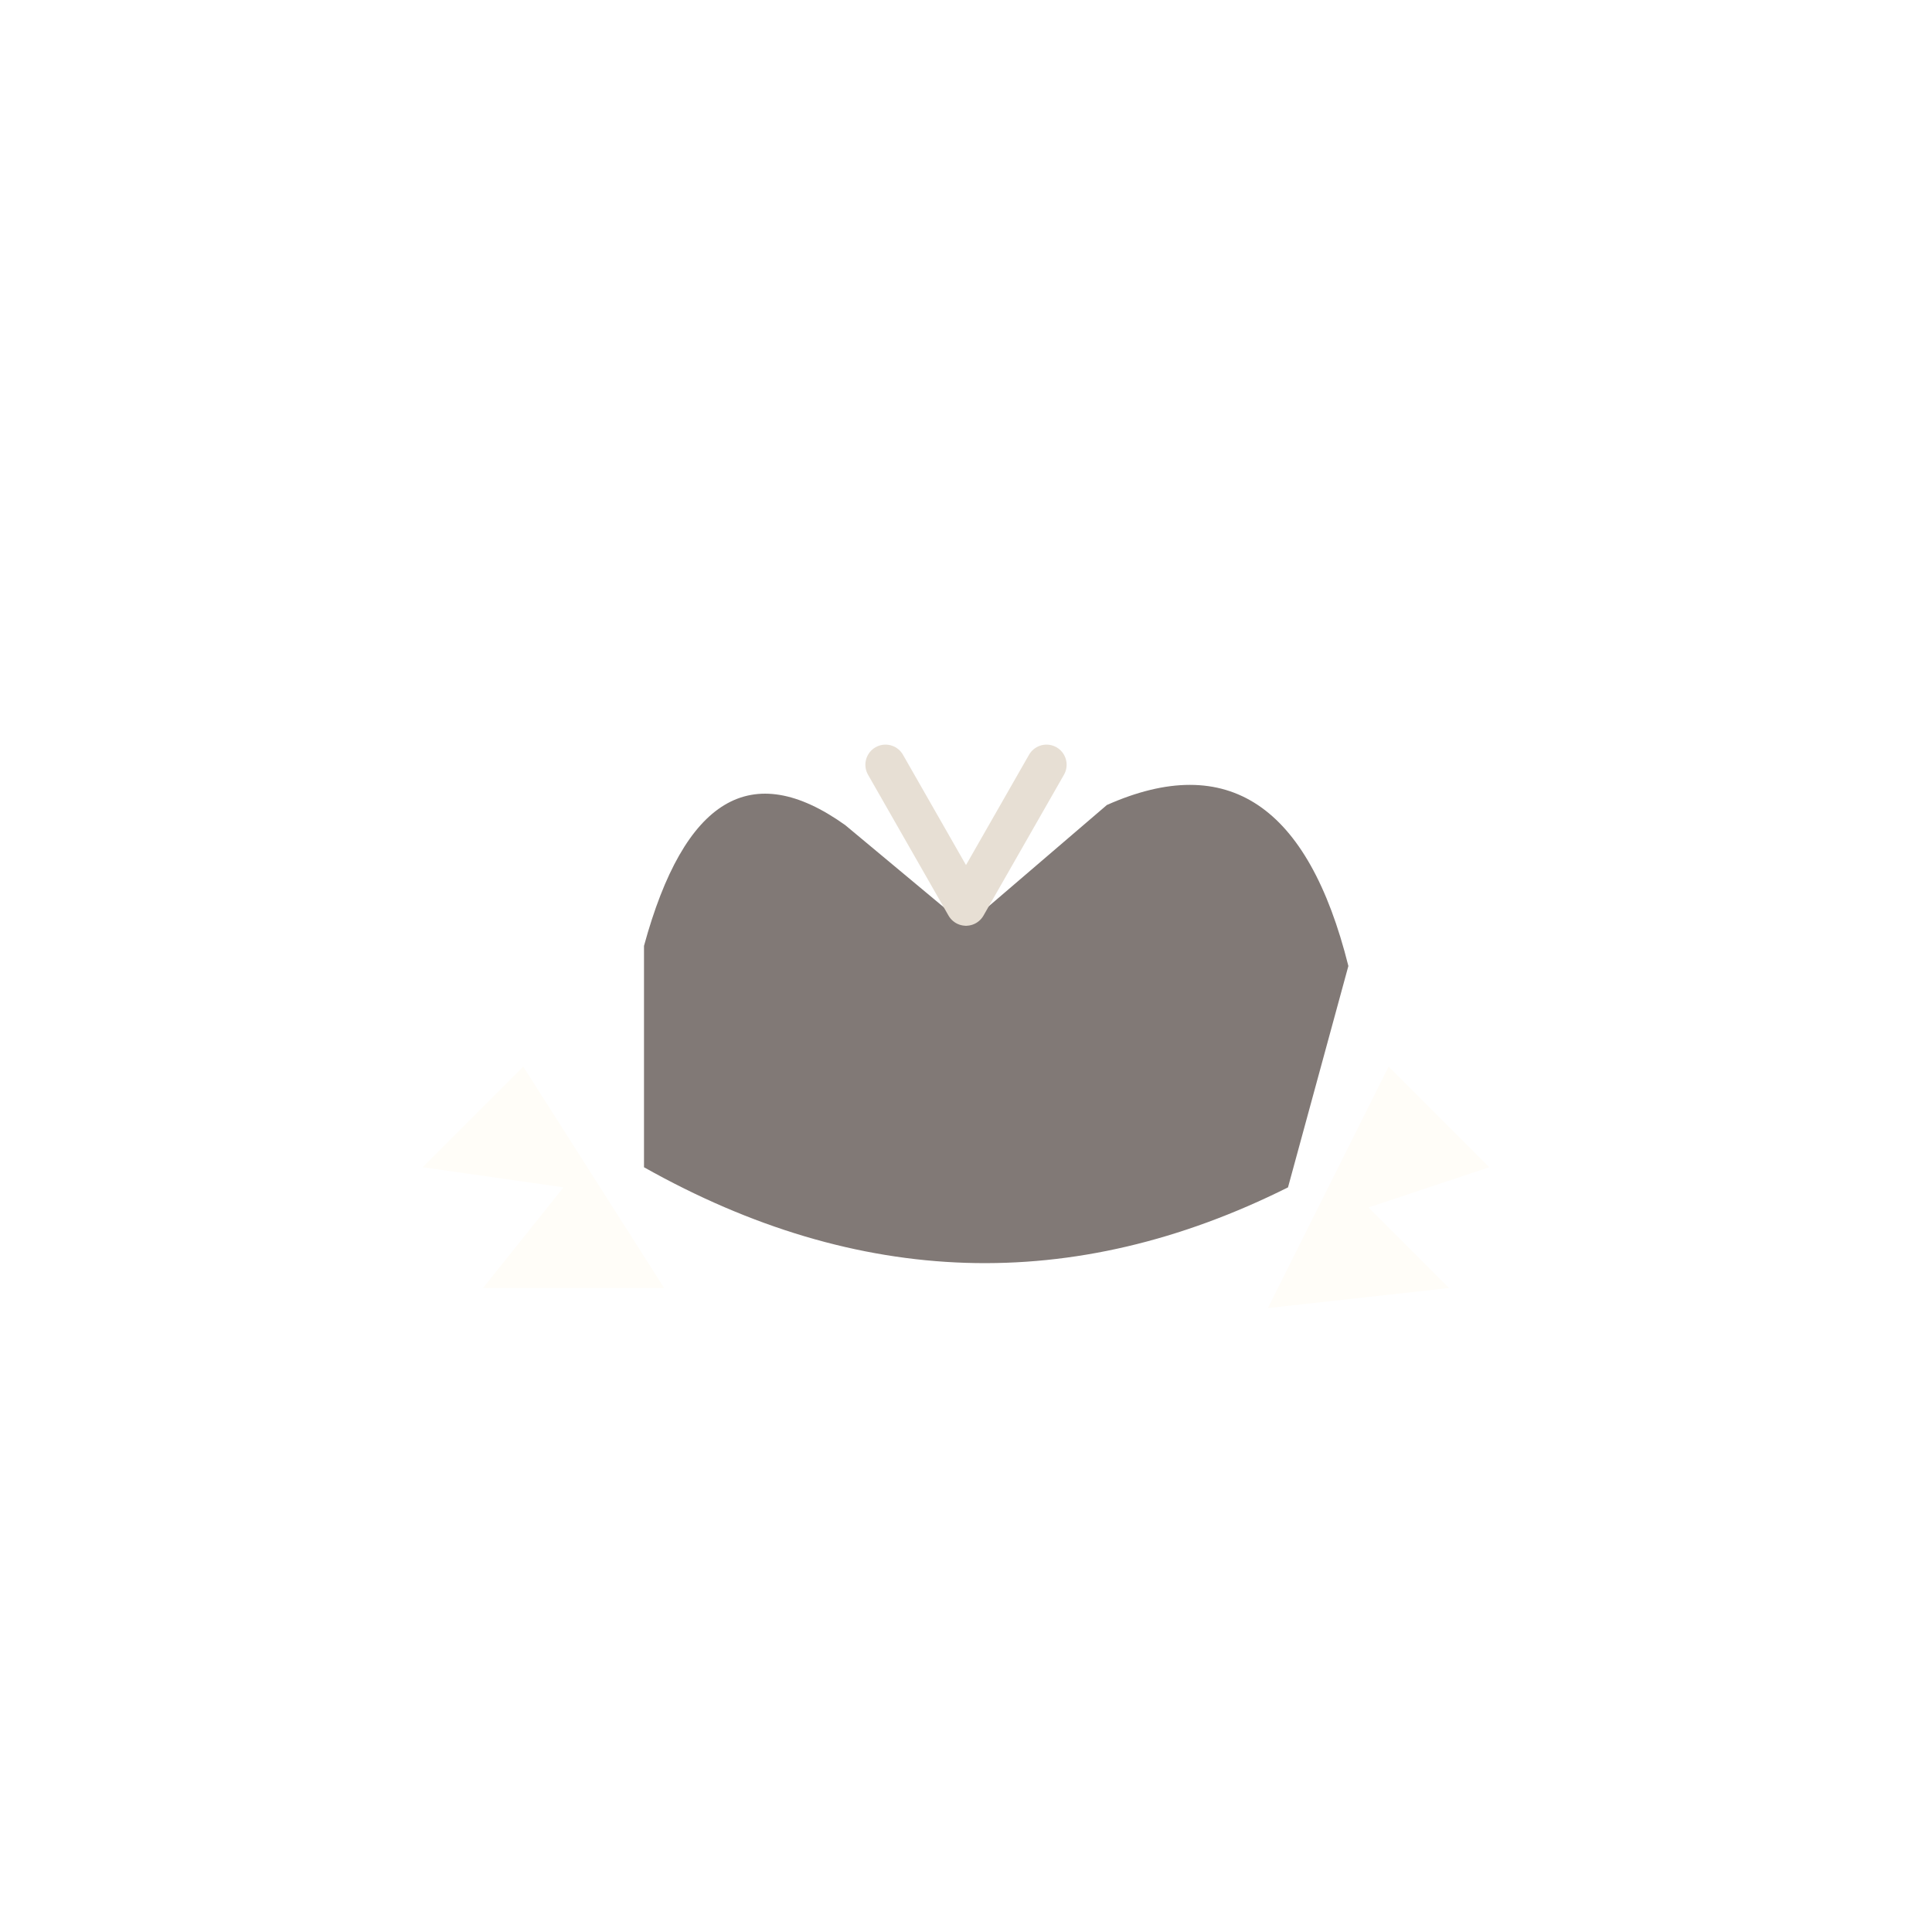
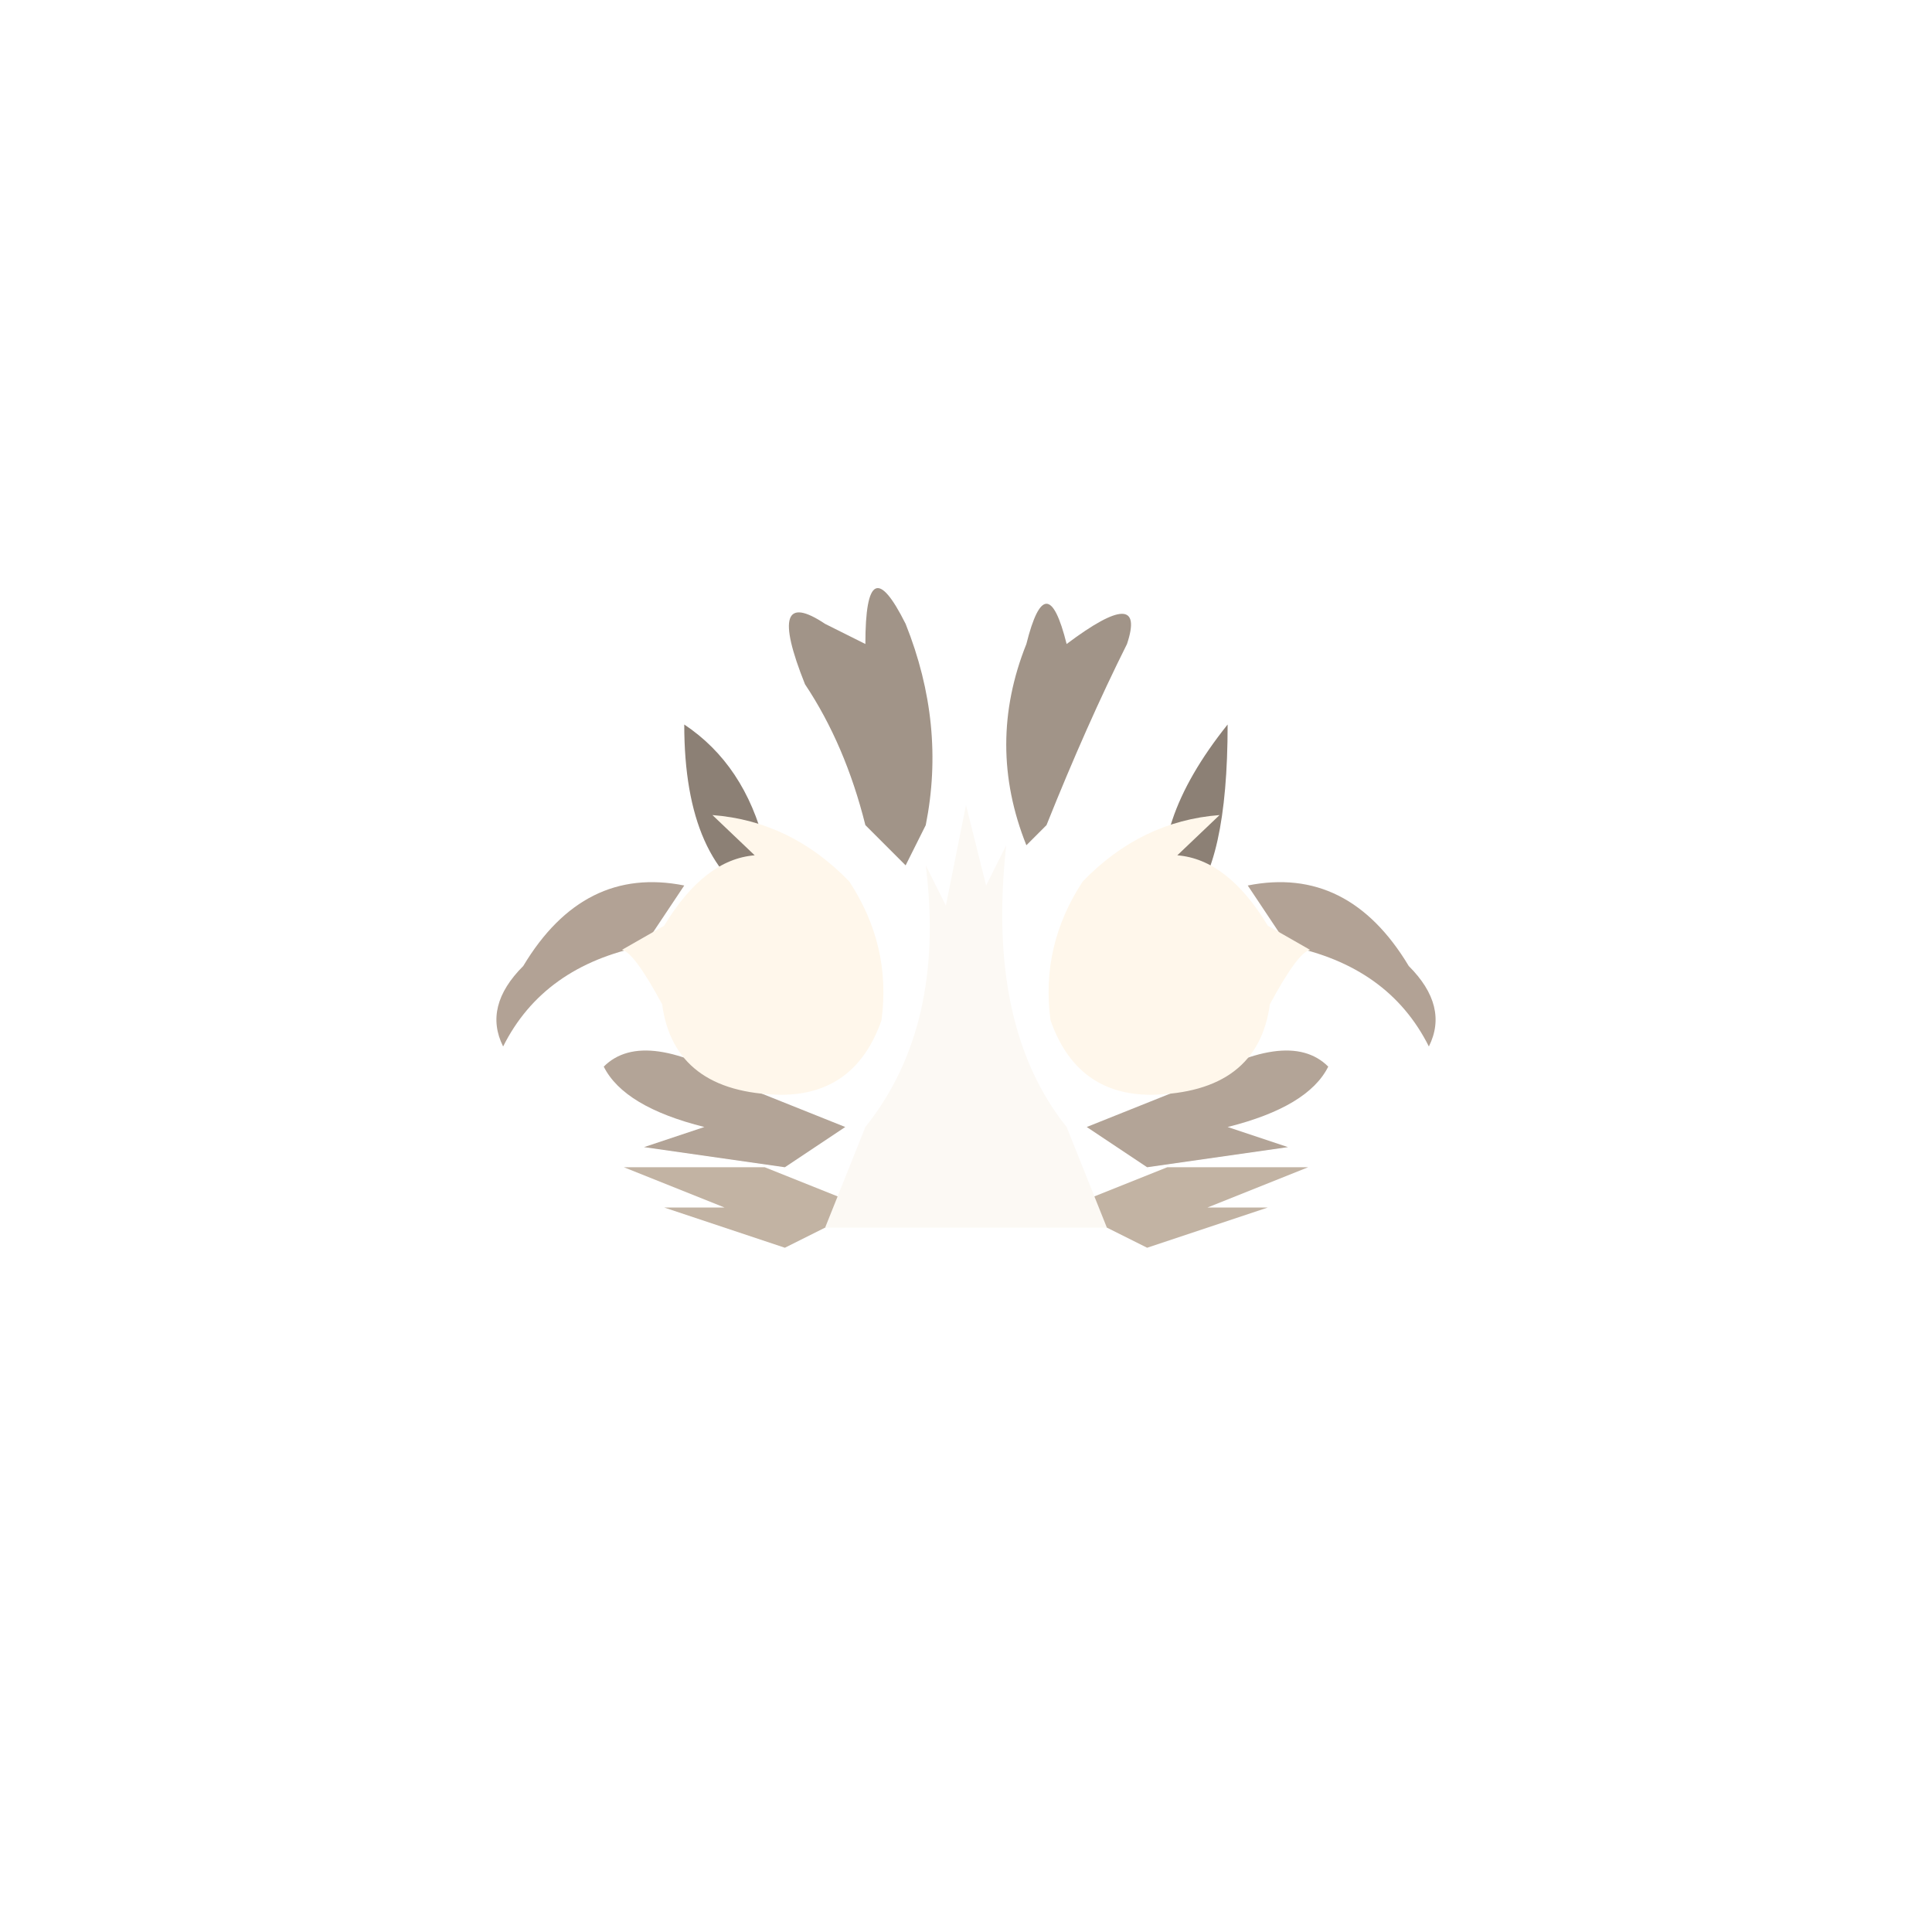
<svg xmlns="http://www.w3.org/2000/svg" width="96" height="96" viewBox="-48 -48 96 96" fill="none" stroke-linecap="round" stroke-linejoin="round">
  <g id="head-markings">
-     <path d="M -16 -1 Q -13 -12 -6 -7 L 0 -2 L 7 -8 Q 16 -12 19 0 L 16 11 Q 0 19 -16 10 Z" fill="#817976" />
-     <path d="M -22 5 L -27 10 L -20 11 L -24 16 L -15 16 M 21 5 L 26 10 L 20 12 L 24 16 L 15 17" fill="#fffdf8" />
-     <path d="M -4 -10 L 0 -3 L 4 -10" fill="none" stroke="#e7dfd4" stroke-width="2" />
+     <path d="M -5 -7 Q -6 -11 -8 -14 Q -10 -19 -7 -17 L -5 -16 Q -5 -21 -3 -17 Q -1 -12 -2 -7 L -3 -5 Z" fill="#a19488" />
+     <path d="M 3 -6 Q 1 -11 3 -16 Q 4 -20 5 -16 Q 9 -19 8 -16 Q 6 -12 4 -7 Z" fill="#a19488" />
+     <path d="M -10 -3 Q -14 -5 -14 -12 Q -11 -10 -10 -6 Q -9 -3 -10 -3 M 10 -3 Q 9 -7 13 -12 Q 13 -5 11 -3 Z" fill="#8c8075" />
+     <path d="M -22 0 Q -19 -5 -14 -4 L -16 -1 Q -21 0 -23 4 Q -24 2 -22 0 M 22 0 Q 19 -5 14 -4 L 16 -1 Q 21 0 23 4 Q 24 2 22 0" fill="#b2a295" />
+     <path d="M -18 5 Q -16 3 -11 6 L -6 8 L -9 10 L -16 9 L -13 8 Q -17 7 -18 5 M 18 5 Q 16 3 11 6 L 6 8 L 9 10 L 16 9 L 13 8 Q 17 7 18 5" fill="#b3a497" />
+     <path d="M -17 10 L -10 10 L -5 12 L -9 14 L -15 12 L -12 12 Z M 17 10 L 10 10 L 5 12 L 9 14 L 15 12 L 12 12 Z" fill="#c2b3a3" />
+     <path d="M -15 -2 Q -13 -5.3 -10.5 -5.5 L -12.6 -7.5 Q -8.7 -7.2 -5.8 -4.2 Q -3.7 -1 -4.2 2.7 Q -5.5 6.4 -9.2 6.4 Q -14.5 6.3 -15.1 1.9 Q -16.5 -.7 -17.1 -.8 Z M 15 -2 Q 13 -5.3 10.5 -5.5 L 12.6 -7.5 Q 8.7 -7.2 5.8 -4.2 Q 3.7 -1 4.2 2.7 Q 5.5 6.4 9.2 6.4 Q 14.5 6.3 15.1 1.9 Q 16.5 -.7 17.1 -.8 Z" fill="#fff7eb" />
+     <path d="M -5 8 Q -1 3 -2 -5 L -1 -3 L 0 -8 L 1 -4 L 2 -6 Q 1 3 5 8 L 7 13 L -7 13 Z" fill="#fcf9f4" />
  </g>
</svg>
